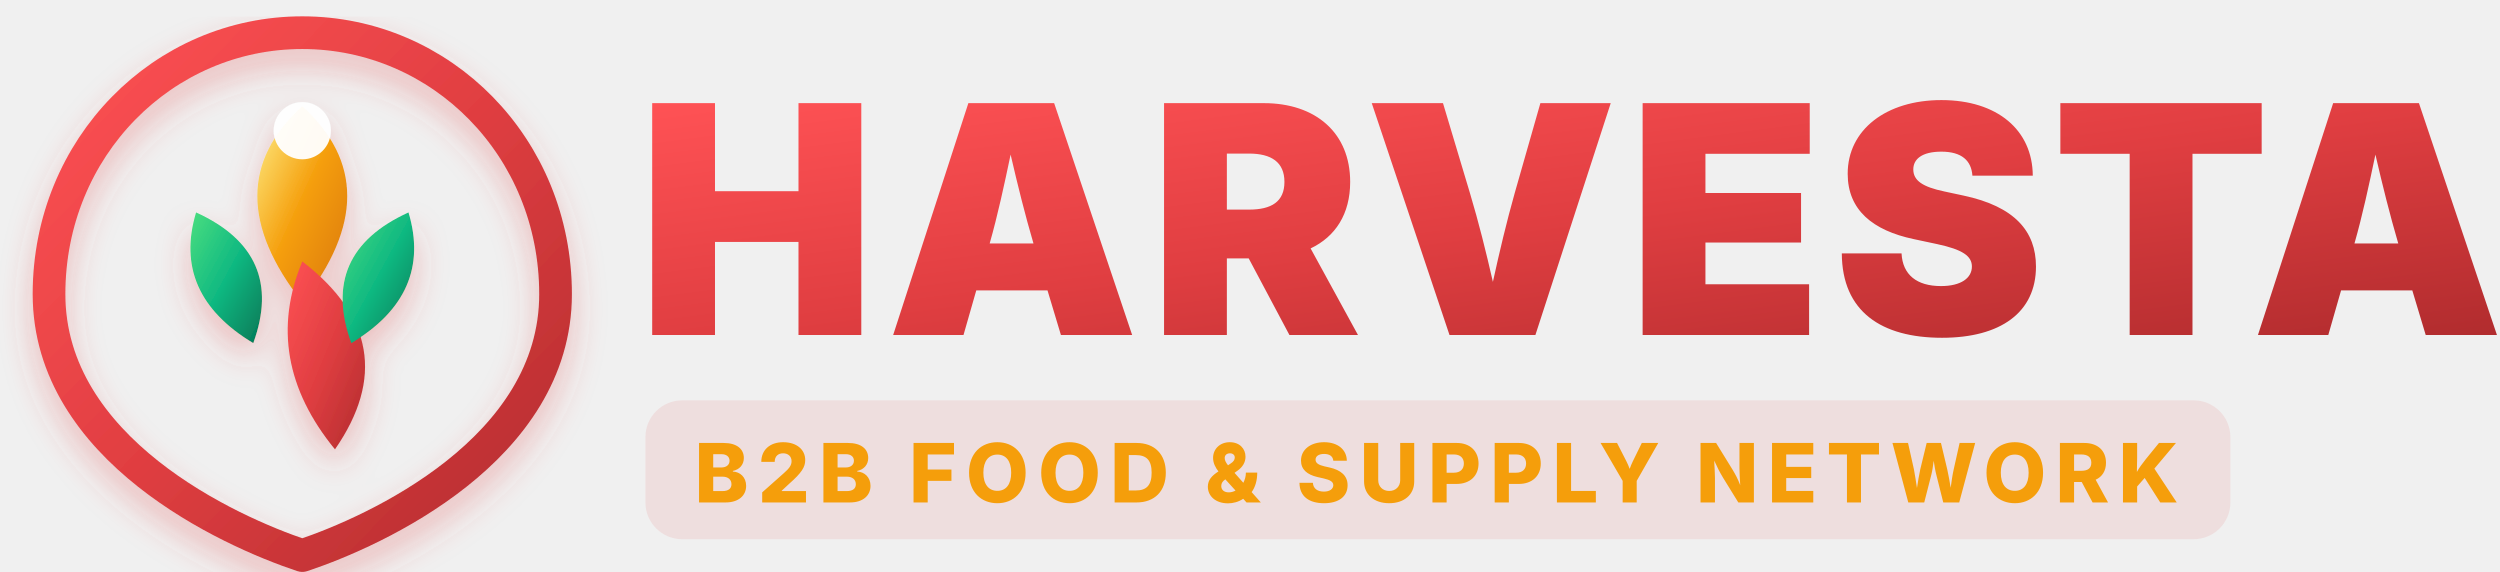
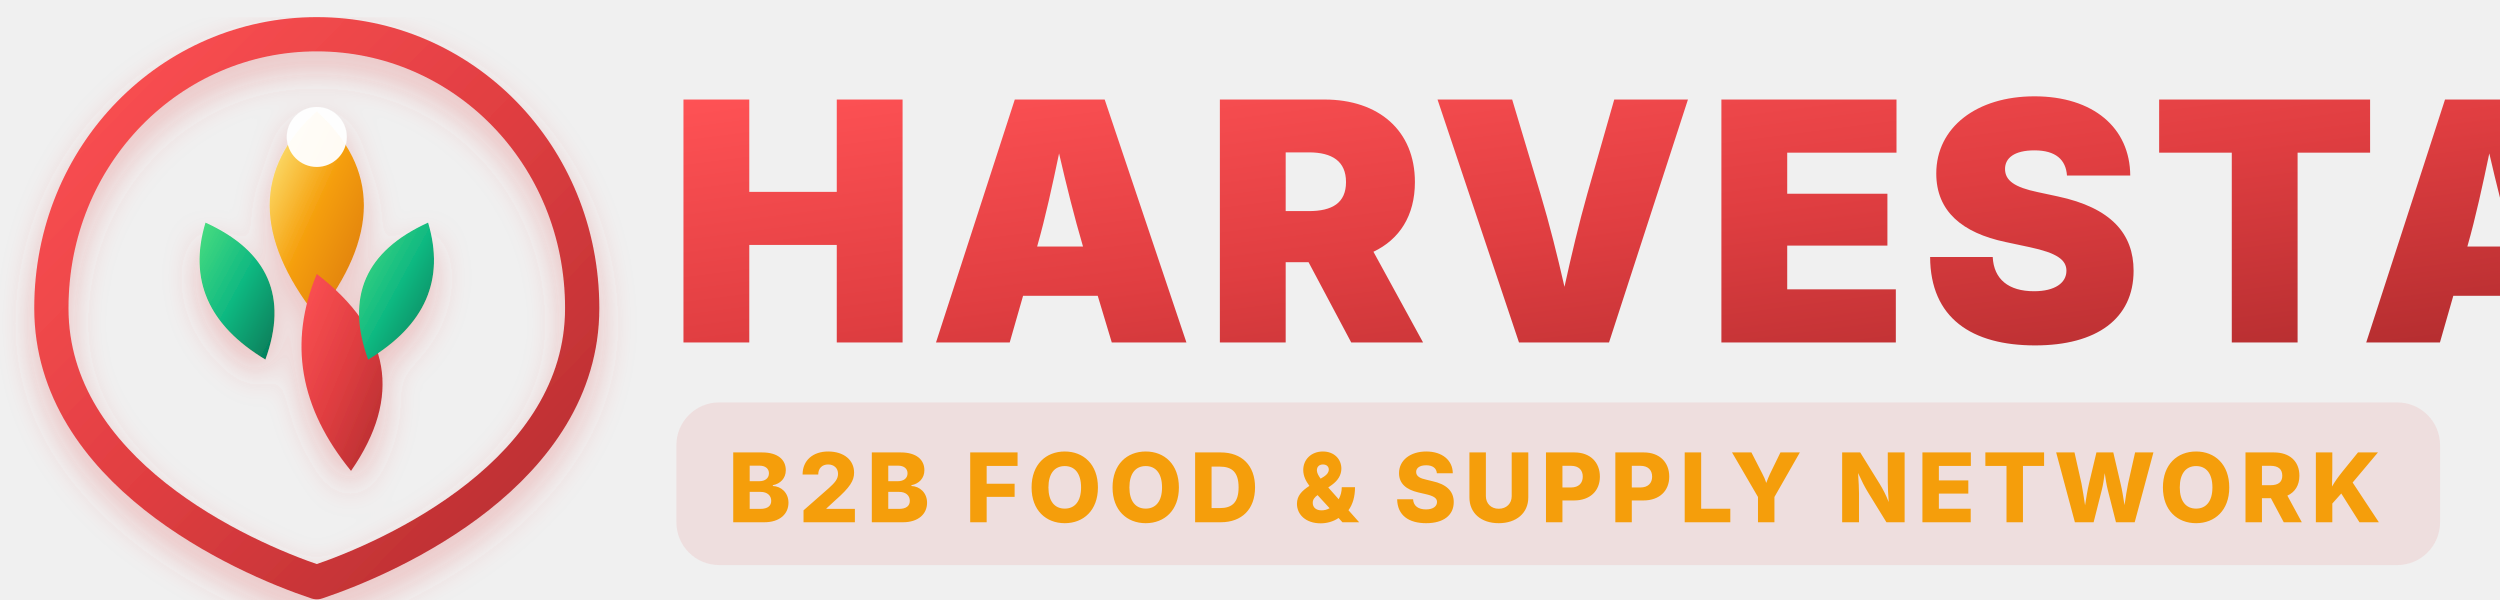
- <svg xmlns="http://www.w3.org/2000/svg" viewBox="0 0 306 70" fill="none">
+ <svg xmlns="http://www.w3.org/2000/svg" viewBox="0 0 292 70" fill="none">
  <defs>
    <linearGradient id="h-gold" x1="0%" y1="0%" x2="100%" y2="100%">
      <stop offset="0%" stop-color="#FEF08A" />
      <stop offset="50%" stop-color="#F59E0B" />
      <stop offset="100%" stop-color="#D97706" />
    </linearGradient>
    <linearGradient id="h-crimson" x1="0%" y1="0%" x2="100%" y2="100%">
      <stop offset="0%" stop-color="#FF5255" />
      <stop offset="50%" stop-color="#E03E41" />
      <stop offset="100%" stop-color="#B12C2E" />
    </linearGradient>
    <linearGradient id="h-emerald" x1="0%" y1="0%" x2="100%" y2="100%">
      <stop offset="0%" stop-color="#4ADE80" />
      <stop offset="50%" stop-color="#10B981" />
      <stop offset="100%" stop-color="#047857" />
    </linearGradient>
    <filter id="h-glow" x="-15%" y="-15%" width="130%" height="130%">
      <feDropShadow dx="0" dy="2" stdDeviation="2" flood-color="#E03E41" flood-opacity="0.3" />
    </filter>
  </defs>
  <g transform="translate(4, 2)" filter="url(#h-glow)">
    <path d="M33 2 C50 2, 64 16, 64 34 C64 53, 42 63, 33 66 C24 63, 2 53, 2 34 C2 16, 16 2, 33 2 Z" fill="none" stroke="url(#h-crimson)" stroke-width="4" stroke-linecap="round" stroke-linejoin="round" />
    <path d="M33 11 Q44 21 33 35 Q22 21 33 11 Z" fill="url(#h-gold)" />
    <path d="M33 30 Q46 40 37 53 Q28 42 33 30 Z" fill="url(#h-crimson)" />
    <path d="M20 24 Q31 29 27 40 Q17 34 20 24 Z" fill="url(#h-emerald)" />
    <path d="M46 24 Q35 29 39 40 Q49 34 46 24 Z" fill="url(#h-emerald)" />
    <circle cx="33" cy="14" r="3.5" fill="#FFFFFF" opacity="0.95" />
  </g>
-   <g transform="translate(78, 41)">
+   <g transform="translate(78, 40)">
    <text x="0" y="0" font-family="'Inter', 'Segoe UI', system-ui, -apple-system, sans-serif" font-size="39" font-weight="900" letter-spacing="1.2" fill="url(#h-crimson)">HARVESTA</text>
-     <g transform="translate(1, 8)">
-       <rect x="0" y="0" width="194" height="17" rx="4.5" fill="rgba(224,62,65,0.1)" />
-       <text x="6" y="12.5" font-family="'Inter', 'Segoe UI', system-ui, -apple-system, sans-serif" font-size="10" font-weight="800" letter-spacing="1.1" fill="#F59E0B">B2B FOOD &amp; SUPPLY NETWORK</text>
+     <g transform="translate(1, 7)">
+       <rect x="0" y="0" width="206" height="19" rx="5" fill="rgba(224,62,65,0.1)" />
+       <text x="6" y="14" font-family="'Inter', 'Segoe UI', system-ui, -apple-system, sans-serif" font-size="11.2" font-weight="800" letter-spacing="0.8" fill="#F59E0B">B2B FOOD &amp; SUPPLY NETWORK</text>
    </g>
  </g>
</svg>
